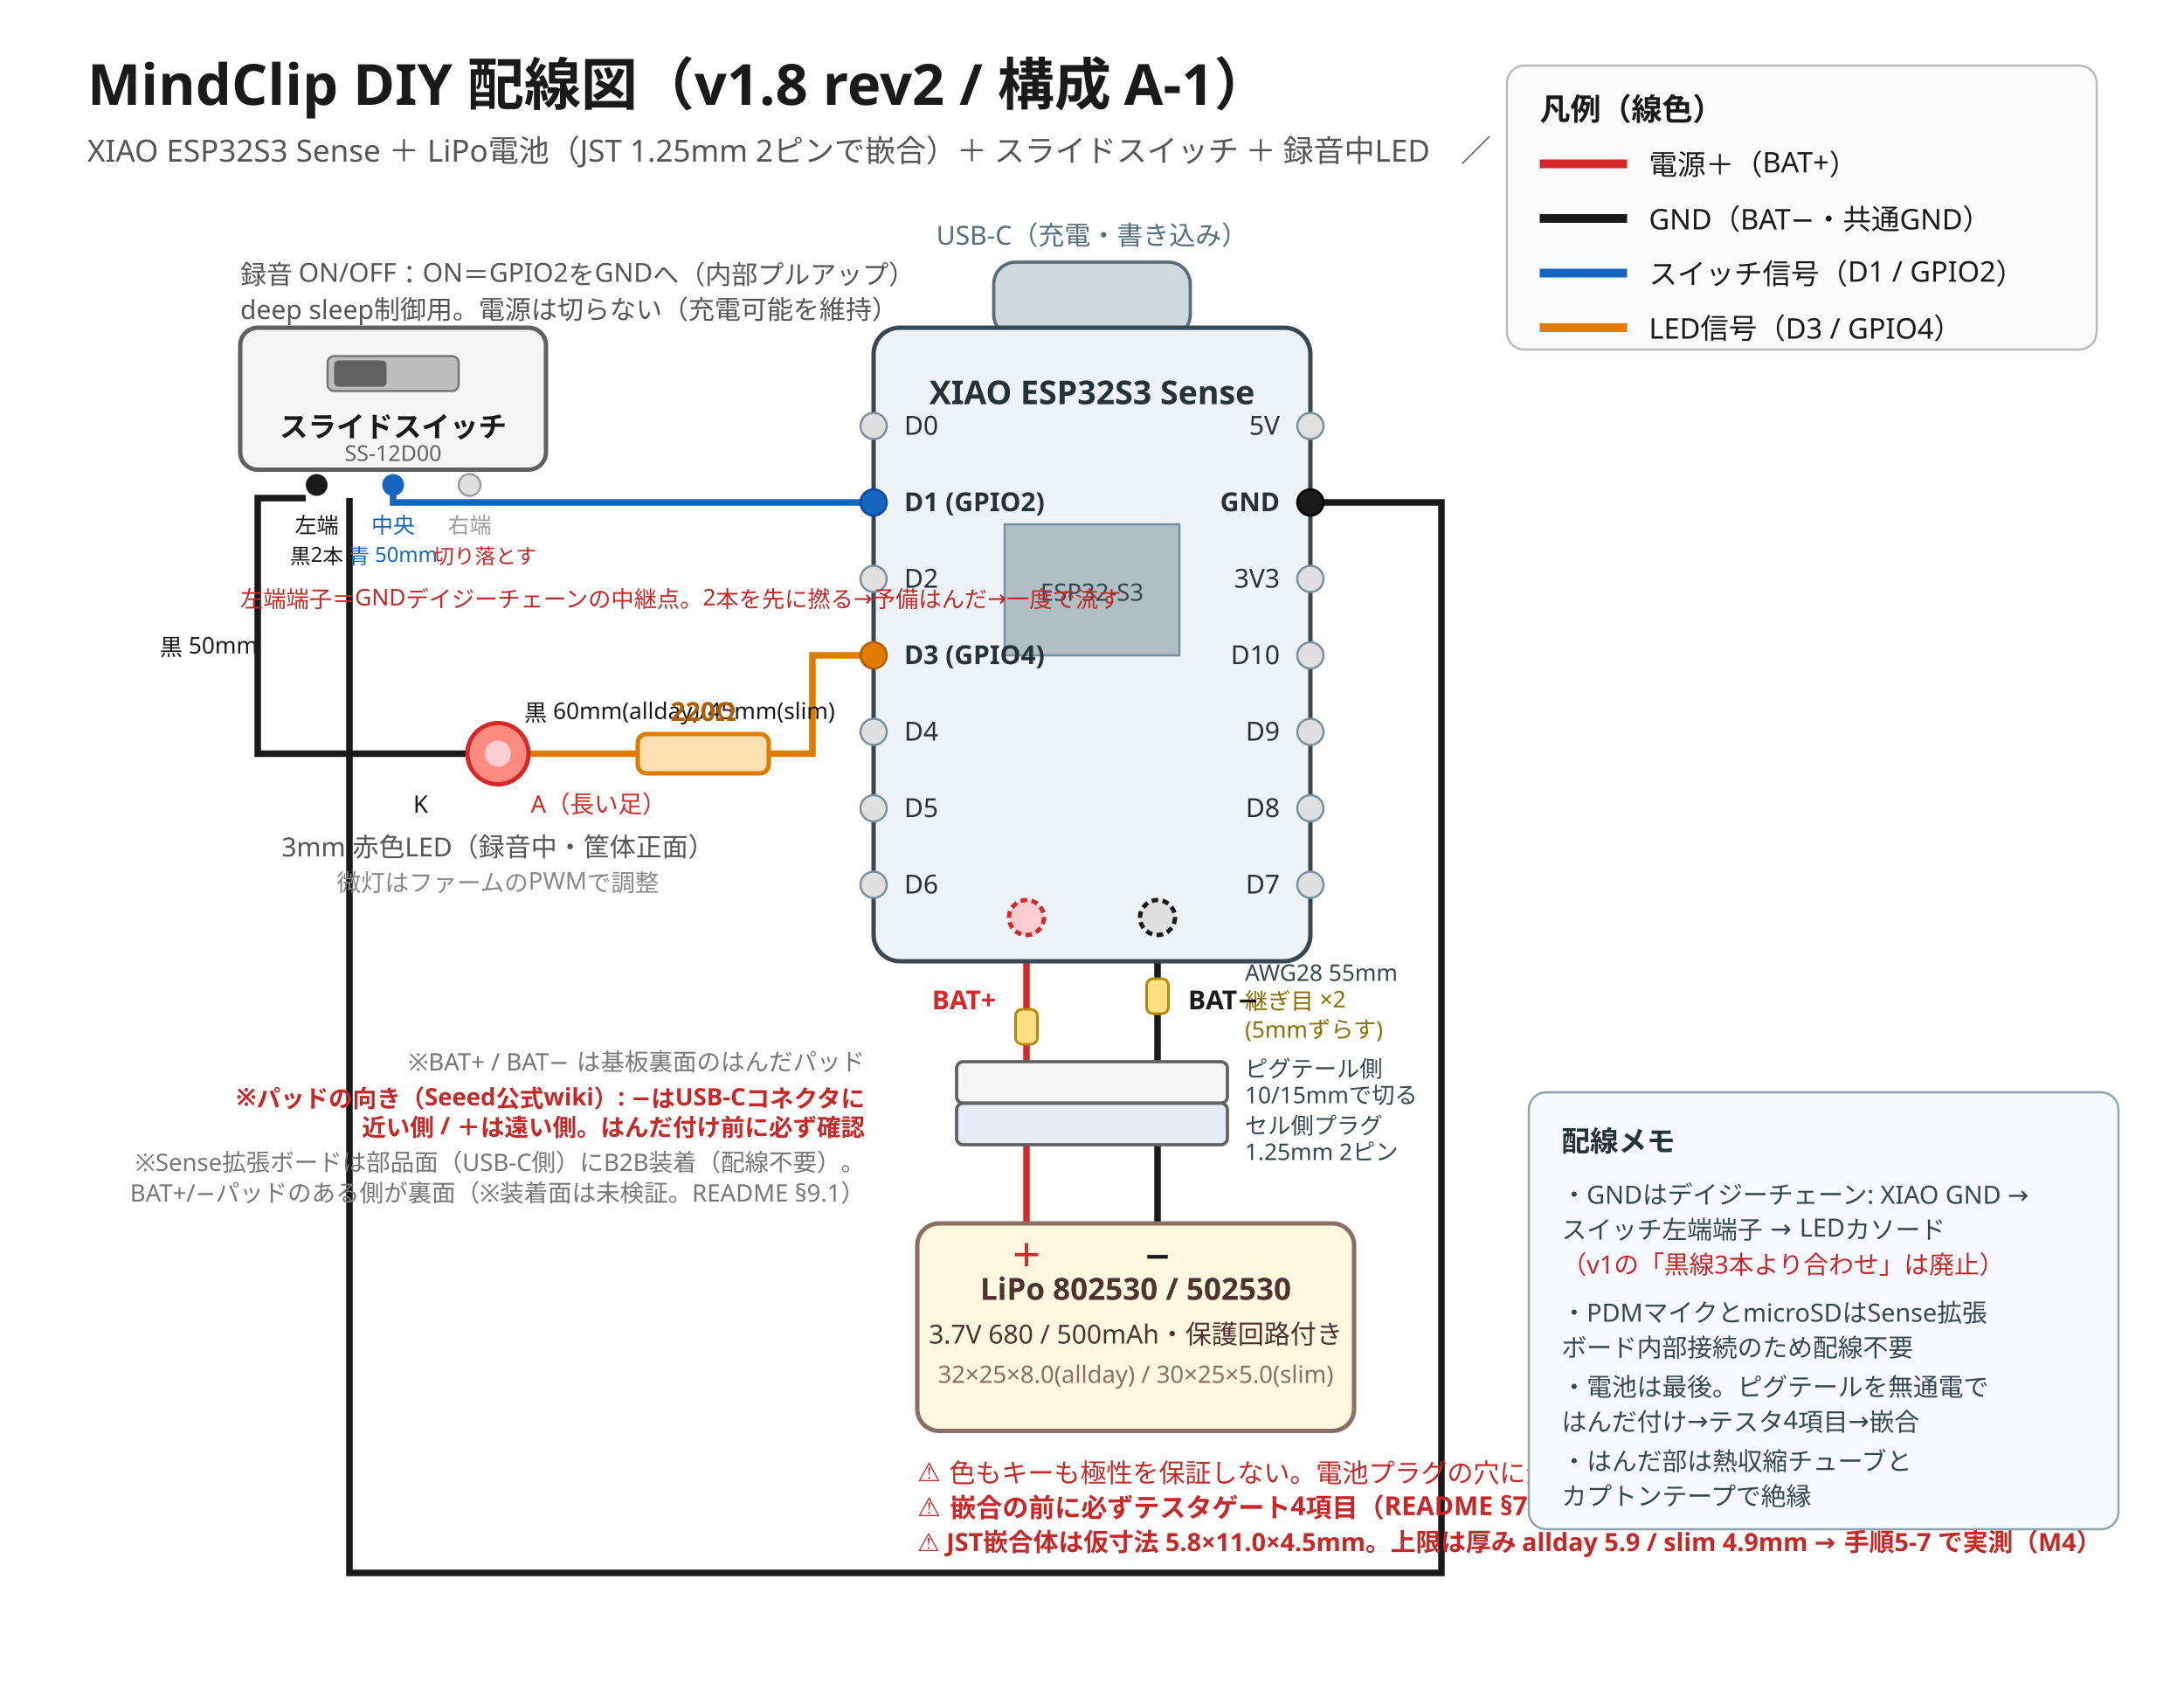
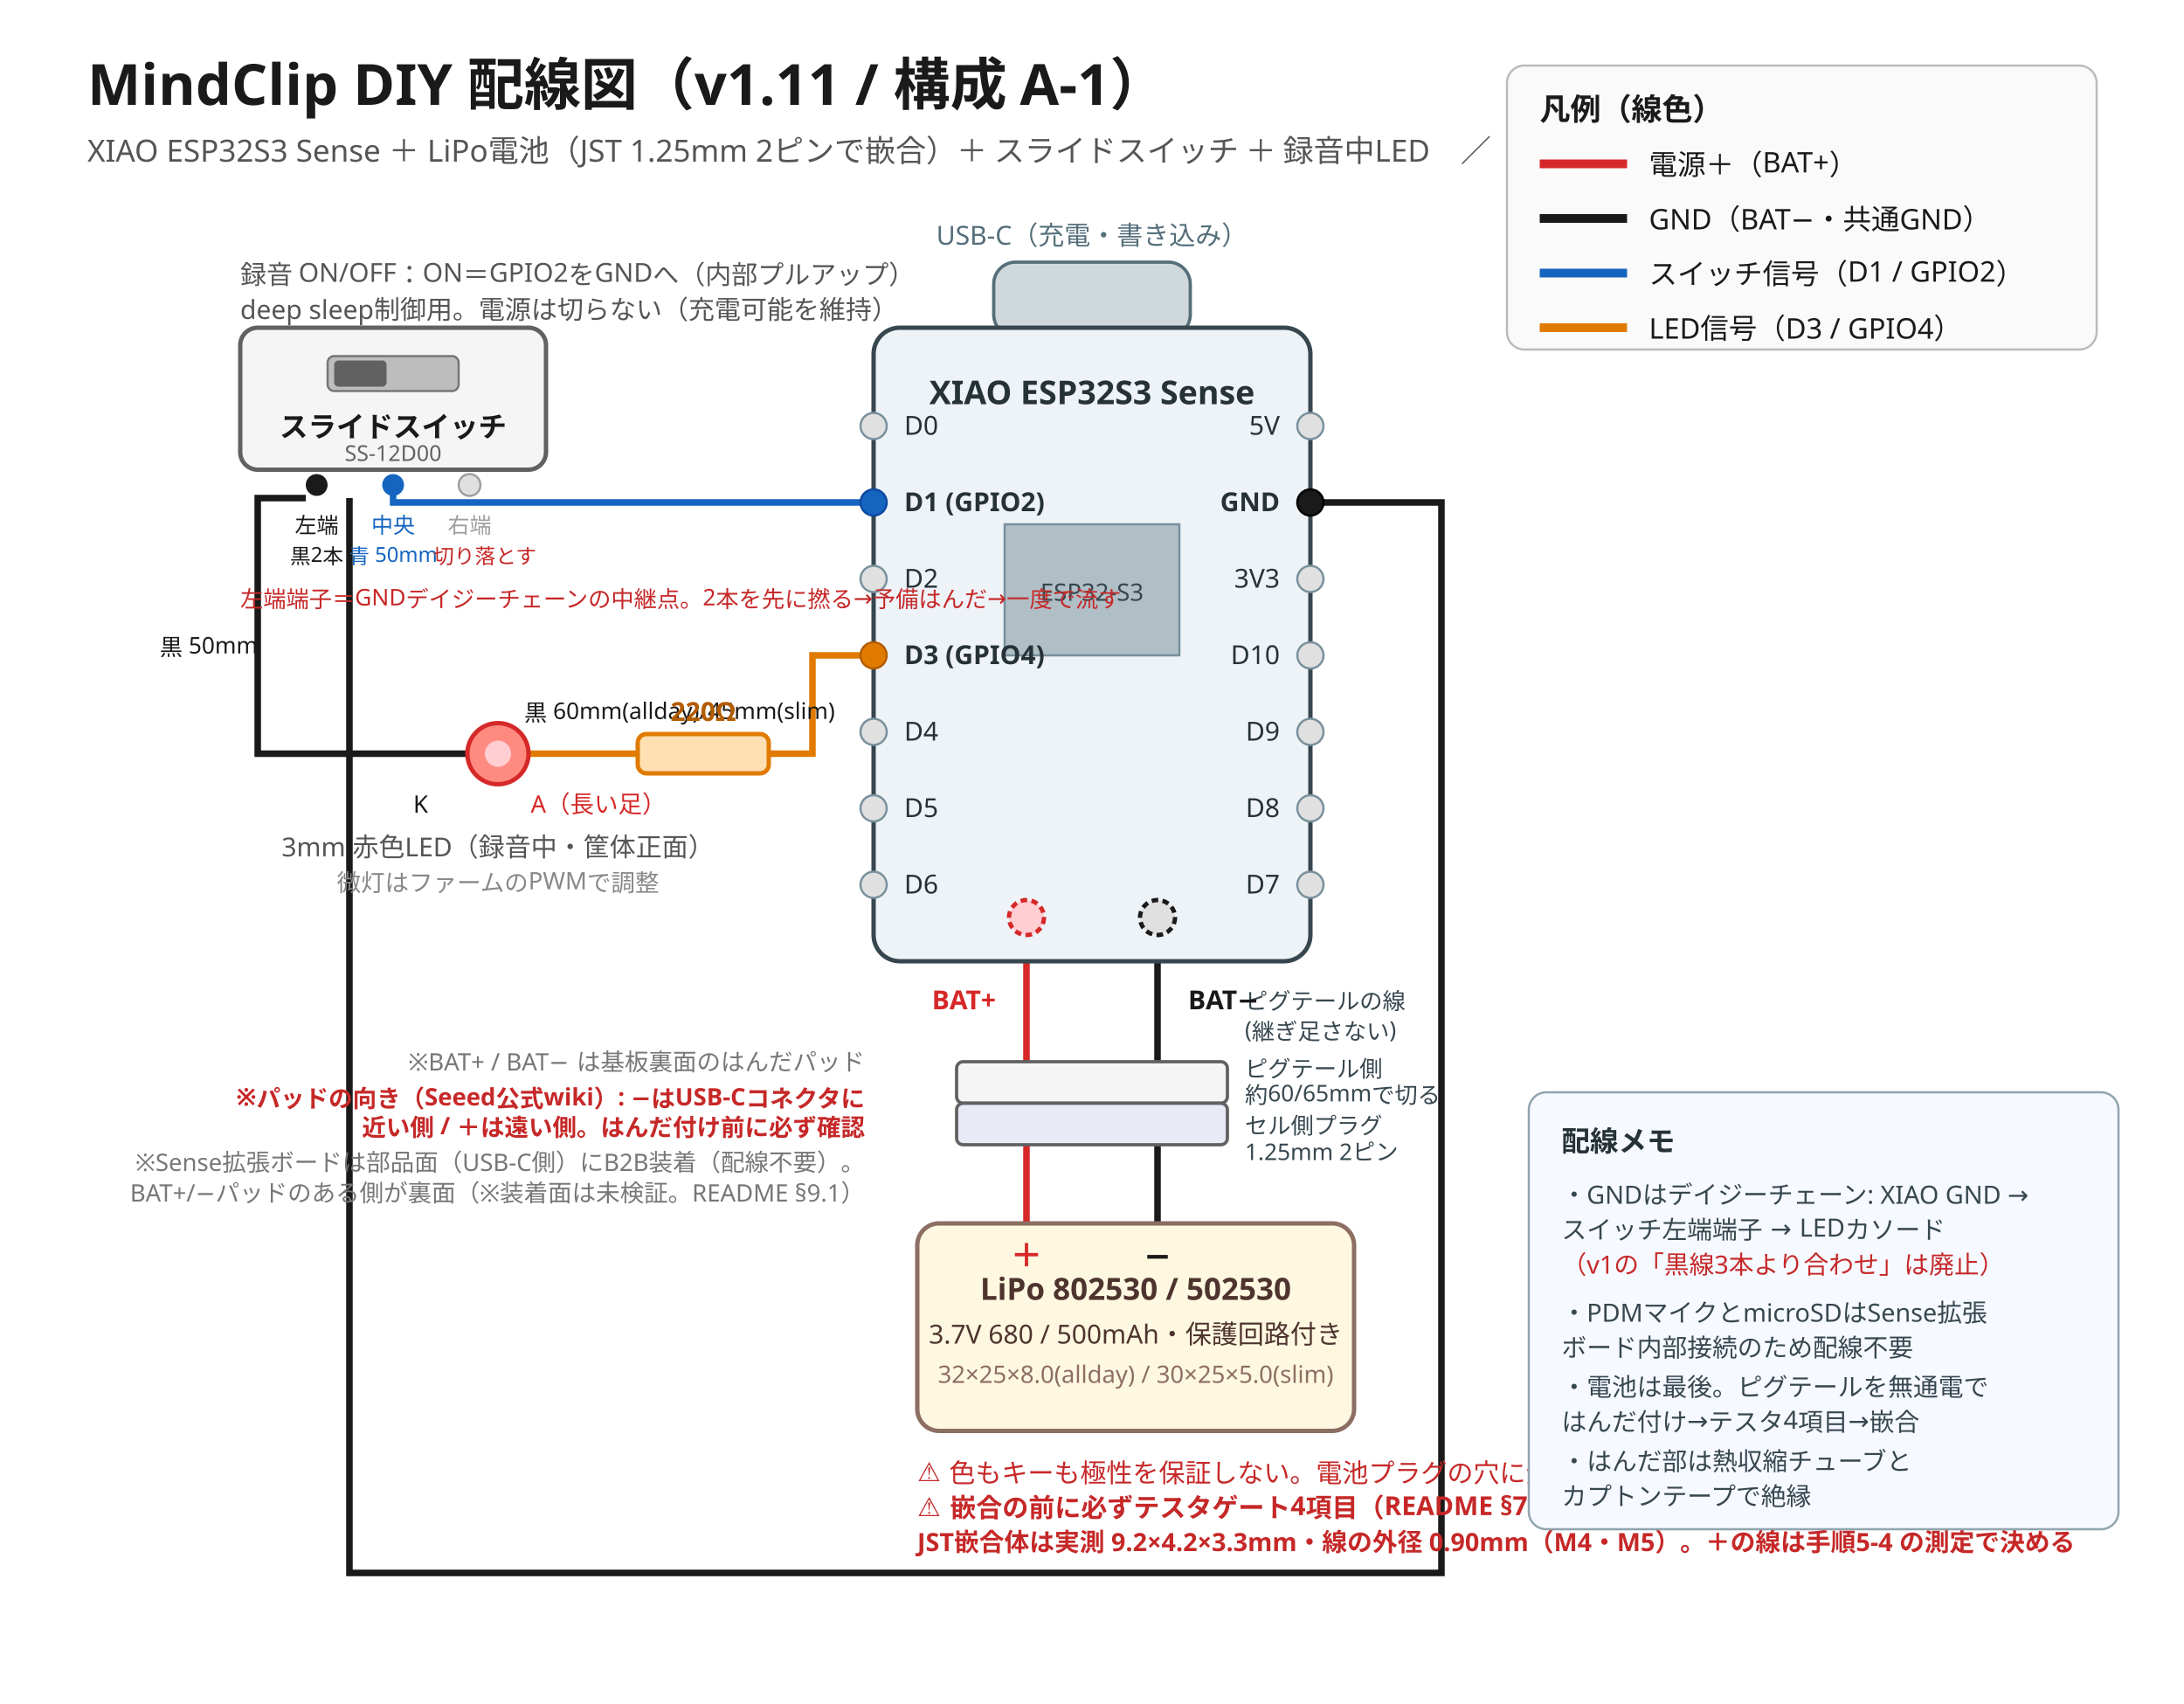
<svg xmlns="http://www.w3.org/2000/svg" viewBox="0 0 1000 780" font-family="'Noto Sans JP','Hiragino Sans','Yu Gothic',Meiryo,sans-serif">
  <rect x="0" y="0" width="1000" height="780" fill="#ffffff" />
-   <text x="40" y="48" font-size="26" font-weight="bold" fill="#1a1a1a">MindClip DIY 配線図（v1.8 rev2 / 構成 A-1）</text>
-   <text x="40" y="74" font-size="14" fill="#555555">XIAO ESP32S3 Sense ＋ LiPo電池（JST 1.25mm 2ピンで嵌合）＋ スライドスイッチ ＋ 録音中LED　／　はんだ 12か所</text>
+   <text x="40" y="48" font-size="26" font-weight="bold" fill="#1a1a1a">MindClip DIY 配線図（v1.11 / 構成 A-1）</text>
+   <text x="40" y="74" font-size="14" fill="#555555">XIAO ESP32S3 Sense ＋ LiPo電池（JST 1.25mm 2ピンで嵌合）＋ スライドスイッチ ＋ 録音中LED　／　はんだ 10か所</text>
  <g>
    <rect x="690" y="30" width="270" height="130" rx="8" fill="#fafafa" stroke="#bbbbbb" />
    <text x="705" y="55" font-size="14" font-weight="bold" fill="#1a1a1a">凡例（線色）</text>
    <line x1="705" y1="75" x2="745" y2="75" stroke="#d62828" stroke-width="4" />
    <text x="755" y="80" font-size="13" fill="#1a1a1a">電源＋（BAT+）</text>
    <line x1="705" y1="100" x2="745" y2="100" stroke="#1a1a1a" stroke-width="4" />
    <text x="755" y="105" font-size="13" fill="#1a1a1a">GND（BAT−・共通GND）</text>
    <line x1="705" y1="125" x2="745" y2="125" stroke="#1565c0" stroke-width="4" />
    <text x="755" y="130" font-size="13" fill="#1a1a1a">スイッチ信号（D1 / GPIO2）</text>
    <line x1="705" y1="150" x2="745" y2="150" stroke="#e07b00" stroke-width="4" />
    <text x="755" y="155" font-size="13" fill="#1a1a1a">LED信号（D3 / GPIO4）</text>
  </g>
  <path d="M400,230 H180 V226" fill="none" stroke="#1565c0" stroke-width="3" />
  <path d="M400,300 H372 V345 H352" fill="none" stroke="#e07b00" stroke-width="3" />
  <path d="M292,345 H242" fill="none" stroke="#e07b00" stroke-width="3" />
  <path d="M600,230 H660 V720 H160 V228" fill="none" stroke="#1a1a1a" stroke-width="3" />
  <path d="M214,345 H118 V228 H140" fill="none" stroke="#1a1a1a" stroke-width="3" />
  <text x="118" y="300" font-size="10.5" fill="#1a1a1a" text-anchor="end">黒 50mm</text>
  <text x="240" y="330" font-size="10.5" fill="#1a1a1a">黒 60mm(allday)/45mm(slim)</text>
  <path d="M470,428 V486" fill="none" stroke="#d62828" stroke-width="3" />
  <path d="M530,428 V486" fill="none" stroke="#1a1a1a" stroke-width="3" />
  <path d="M470,524 V560" fill="none" stroke="#d62828" stroke-width="3" />
  <path d="M530,524 V560" fill="none" stroke="#1a1a1a" stroke-width="3" />
  <rect x="438" y="486" width="124" height="19" rx="3" fill="#f5f5f5" stroke="#616161" stroke-width="1.5" />
  <rect x="438" y="505" width="124" height="19" rx="3" fill="#e8eaf6" stroke="#616161" stroke-width="1.5" />
-   <rect x="465" y="462" width="10" height="16" rx="3" fill="#ffe082" stroke="#b8860b" stroke-width="1.2" />
-   <rect x="525" y="448" width="10" height="16" rx="3" fill="#ffe082" stroke="#b8860b" stroke-width="1.2" />
-   <text x="570" y="449" font-size="10.5" fill="#37474f">AWG28 55mm</text>
-   <text x="570" y="462" font-size="10.5" fill="#8d6e00">継ぎ目 ×2</text>
-   <text x="570" y="475" font-size="10.5" fill="#8d6e00">(5mmずらす)</text>
+   <text x="570" y="462" font-size="10.5" fill="#37474f">ピグテールの線</text>
+   <text x="570" y="475" font-size="10.5" fill="#37474f">(継ぎ足さない)</text>
  <text x="570" y="493" font-size="10.5" fill="#37474f">ピグテール側</text>
-   <text x="570" y="505" font-size="10.5" fill="#37474f">10/15mmで切る</text>
+   <text x="570" y="505" font-size="10.5" fill="#37474f">約60/65mmで切る</text>
  <text x="570" y="519" font-size="10.5" fill="#37474f">セル側プラグ</text>
  <text x="570" y="531" font-size="10.5" fill="#37474f">1.25mm 2ピン</text>
-   <text x="420" y="710" font-size="11.5" font-weight="bold" fill="#c62828">⚠ JST嵌合体は仮寸法 5.8×11.0×4.5mm。上限は厚み allday 5.9 / slim 4.9mm → 手順5-7 で実測（M4）</text>
+   <text x="420" y="710" font-size="11.5" font-weight="bold" fill="#c62828">JST嵌合体は実測 9.2×4.2×3.3mm・線の外径 0.90mm（M4・M5）。＋の線は手順5-4 の測定で決める</text>
  <rect x="455" y="120" width="90" height="34" rx="10" fill="#cfd8dc" stroke="#546e7a" stroke-width="1.5" />
  <text x="500" y="112" font-size="12" text-anchor="middle" fill="#546e7a">USB-C（充電・書き込み）</text>
  <rect x="400" y="150" width="200" height="290" rx="12" fill="#eef3f8" stroke="#37474f" stroke-width="2" />
  <text x="500" y="185" font-size="15" font-weight="bold" text-anchor="middle" fill="#263238">XIAO ESP32S3 Sense</text>
  <rect x="460" y="240" width="80" height="60" fill="#b0bec5" stroke="#78909c" />
  <text x="500" y="275" font-size="11" text-anchor="middle" fill="#37474f">ESP32-S3</text>
  <g font-size="12" fill="#263238">
    <circle cx="400" cy="195" r="6" fill="#e0e0e0" stroke="#78909c" />
    <text x="414" y="199">D0</text>
    <circle cx="400" cy="230" r="6" fill="#1565c0" stroke="#0d47a1" />
    <text x="414" y="234" font-weight="bold">D1 (GPIO2)</text>
    <circle cx="400" cy="265" r="6" fill="#e0e0e0" stroke="#78909c" />
    <text x="414" y="269">D2</text>
    <circle cx="400" cy="300" r="6" fill="#e07b00" stroke="#b35c00" />
    <text x="414" y="304" font-weight="bold">D3 (GPIO4)</text>
    <circle cx="400" cy="335" r="6" fill="#e0e0e0" stroke="#78909c" />
    <text x="414" y="339">D4</text>
    <circle cx="400" cy="370" r="6" fill="#e0e0e0" stroke="#78909c" />
    <text x="414" y="374">D5</text>
    <circle cx="400" cy="405" r="6" fill="#e0e0e0" stroke="#78909c" />
    <text x="414" y="409">D6</text>
  </g>
  <g font-size="12" fill="#263238" text-anchor="end">
    <circle cx="600" cy="195" r="6" fill="#e0e0e0" stroke="#78909c" />
    <text x="586" y="199">5V</text>
    <circle cx="600" cy="230" r="6" fill="#1a1a1a" stroke="#000000" />
    <text x="586" y="234" font-weight="bold">GND</text>
    <circle cx="600" cy="265" r="6" fill="#e0e0e0" stroke="#78909c" />
    <text x="586" y="269">3V3</text>
    <circle cx="600" cy="300" r="6" fill="#e0e0e0" stroke="#78909c" />
    <text x="586" y="304">D10</text>
    <circle cx="600" cy="335" r="6" fill="#e0e0e0" stroke="#78909c" />
    <text x="586" y="339">D9</text>
    <circle cx="600" cy="370" r="6" fill="#e0e0e0" stroke="#78909c" />
    <text x="586" y="374">D8</text>
    <circle cx="600" cy="405" r="6" fill="#e0e0e0" stroke="#78909c" />
    <text x="586" y="409">D7</text>
  </g>
  <circle cx="470" cy="420" r="8" fill="#ffcdd2" stroke="#d62828" stroke-width="2" stroke-dasharray="3,2" />
  <circle cx="530" cy="420" r="8" fill="#e0e0e0" stroke="#1a1a1a" stroke-width="2" stroke-dasharray="3,2" />
  <text x="456" y="462" font-size="12" font-weight="bold" fill="#d62828" text-anchor="end">BAT+</text>
  <text x="544" y="462" font-size="12" font-weight="bold" fill="#1a1a1a">BAT−</text>
  <text x="396" y="490" font-size="11" fill="#777777" text-anchor="end">※BAT+ / BAT− は基板裏面のはんだパッド</text>
  <text x="396" y="506" font-size="11" font-weight="bold" fill="#c62828" text-anchor="end">※パッドの向き（Seeed公式wiki）: −はUSB-Cコネクタに</text>
  <text x="396" y="520" font-size="11" font-weight="bold" fill="#c62828" text-anchor="end">　近い側 / ＋は遠い側。はんだ付け前に必ず確認</text>
  <text x="396" y="536" font-size="11" fill="#777777" text-anchor="end">※Sense拡張ボードは部品面（USB-C側）にB2B装着（配線不要）。</text>
  <text x="396" y="550" font-size="11" fill="#777777" text-anchor="end">　BAT+/−パッドのある側が裏面（※装着面は未検証。README §9.1）</text>
  <rect x="110" y="150" width="140" height="65" rx="8" fill="#f5f5f5" stroke="#616161" stroke-width="2" />
  <rect x="150" y="163" width="60" height="16" rx="3" fill="#bdbdbd" stroke="#757575" />
  <rect x="153" y="165" width="24" height="12" rx="2" fill="#616161" />
  <text x="180" y="200" font-size="13" text-anchor="middle" fill="#1a1a1a" font-weight="bold">スライドスイッチ</text>
  <text x="180" y="211" font-size="10" text-anchor="middle" fill="#616161">SS-12D00</text>
  <circle cx="145" cy="222" r="5" fill="#1a1a1a" />
  <circle cx="180" cy="222" r="5" fill="#1565c0" />
  <circle cx="215" cy="222" r="5" fill="#e0e0e0" stroke="#9e9e9e" />
  <text x="145" y="244" font-size="10" text-anchor="middle" fill="#1a1a1a">左端</text>
  <text x="180" y="244" font-size="10" text-anchor="middle" fill="#1565c0">中央</text>
  <text x="215" y="244" font-size="10" text-anchor="middle" fill="#9e9e9e">右端</text>
  <text x="145" y="258" font-size="9.5" text-anchor="middle" fill="#1a1a1a">黒2本</text>
  <text x="180" y="258" font-size="9.5" text-anchor="middle" fill="#1565c0">青 50mm</text>
  <text x="222" y="258" font-size="9.5" text-anchor="middle" fill="#c62828">切り落とす</text>
  <text x="110" y="278" font-size="10.5" fill="#c62828">左端端子＝GNDデイジーチェーンの中継点。2本を先に撚る→予備はんだ→一度で流す</text>
  <text x="110" y="130" font-size="12" fill="#555555">録音 ON/OFF：ON＝GPIO2をGNDへ（内部プルアップ）</text>
  <text x="110" y="146" font-size="12" fill="#555555">deep sleep制御用。電源は切らない（充電可能を維持）</text>
  <rect x="292" y="336" width="60" height="18" rx="4" fill="#ffe0b2" stroke="#e07b00" stroke-width="2" />
  <text x="322" y="330" font-size="12" text-anchor="middle" fill="#b35c00" font-weight="bold">220Ω</text>
  <circle cx="228" cy="345" r="14" fill="#ff8a80" stroke="#d62828" stroke-width="2" />
  <circle cx="228" cy="345" r="6" fill="#ffcdd2" />
  <text x="243" y="372" font-size="11" fill="#d62828">A（長い足）</text>
  <text x="196" y="372" font-size="11" fill="#1a1a1a" text-anchor="end">K</text>
  <text x="228" y="392" font-size="12" text-anchor="middle" fill="#555555">3mm 赤色LED（録音中・筐体正面）</text>
  <text x="228" y="408" font-size="11" text-anchor="middle" fill="#888888">微灯はファームのPWMで調整</text>
  <rect x="420" y="560" width="200" height="95" rx="10" fill="#fff8e1" stroke="#8d6e63" stroke-width="2" />
  <text x="520" y="595" font-size="14" text-anchor="middle" font-weight="bold" fill="#4e342e">LiPo 802530 / 502530</text>
  <text x="520" y="615" font-size="12" text-anchor="middle" fill="#4e342e">3.7V 680 / 500mAh・保護回路付き</text>
  <text x="520" y="633" font-size="11" text-anchor="middle" fill="#8d6e63">32×25×8.0(allday) / 30×25×5.0(slim)</text>
  <text x="470" y="580" font-size="15" font-weight="bold" fill="#d62828" text-anchor="middle">＋</text>
  <text x="530" y="580" font-size="15" font-weight="bold" fill="#1a1a1a" text-anchor="middle">−</text>
  <text x="420" y="678" font-size="12" fill="#c62828">⚠ 色もキーも極性を保証しない。電池プラグの穴に金属（テスター棒・針金）を入れない</text>
  <text x="420" y="694" font-size="12" font-weight="bold" fill="#c62828">⚠ 嵌合の前に必ずテスタゲート4項目（README §7 手順8-B / SCHEMATIC.md §5.4）</text>
  <g>
    <rect x="700" y="500" width="270" height="200" rx="8" fill="#f6f9ff" stroke="#90a4ae" />
    <text x="715" y="527" font-size="13" font-weight="bold" fill="#263238">配線メモ</text>
    <text x="715" y="551" font-size="11.5" fill="#37474f">・GNDはデイジーチェーン: XIAO GND →</text>
    <text x="715" y="567" font-size="11.5" fill="#37474f">　スイッチ左端端子 → LEDカソード</text>
    <text x="715" y="583" font-size="11.5" fill="#c62828">　（v1の「黒線3本より合わせ」は廃止）</text>
    <text x="715" y="605" font-size="11.5" fill="#37474f">・PDMマイクとmicroSDはSense拡張</text>
    <text x="715" y="621" font-size="11.5" fill="#37474f">　ボード内部接続のため配線不要</text>
    <text x="715" y="639" font-size="11.5" fill="#37474f">・電池は最後。ピグテールを無通電で</text>
    <text x="715" y="655" font-size="11.5" fill="#37474f">　はんだ付け→テスタ4項目→嵌合</text>
    <text x="715" y="673" font-size="11.5" fill="#37474f">・はんだ部は熱収縮チューブと</text>
    <text x="715" y="689" font-size="11.5" fill="#37474f">　カプトンテープで絶縁</text>
  </g>
</svg>
